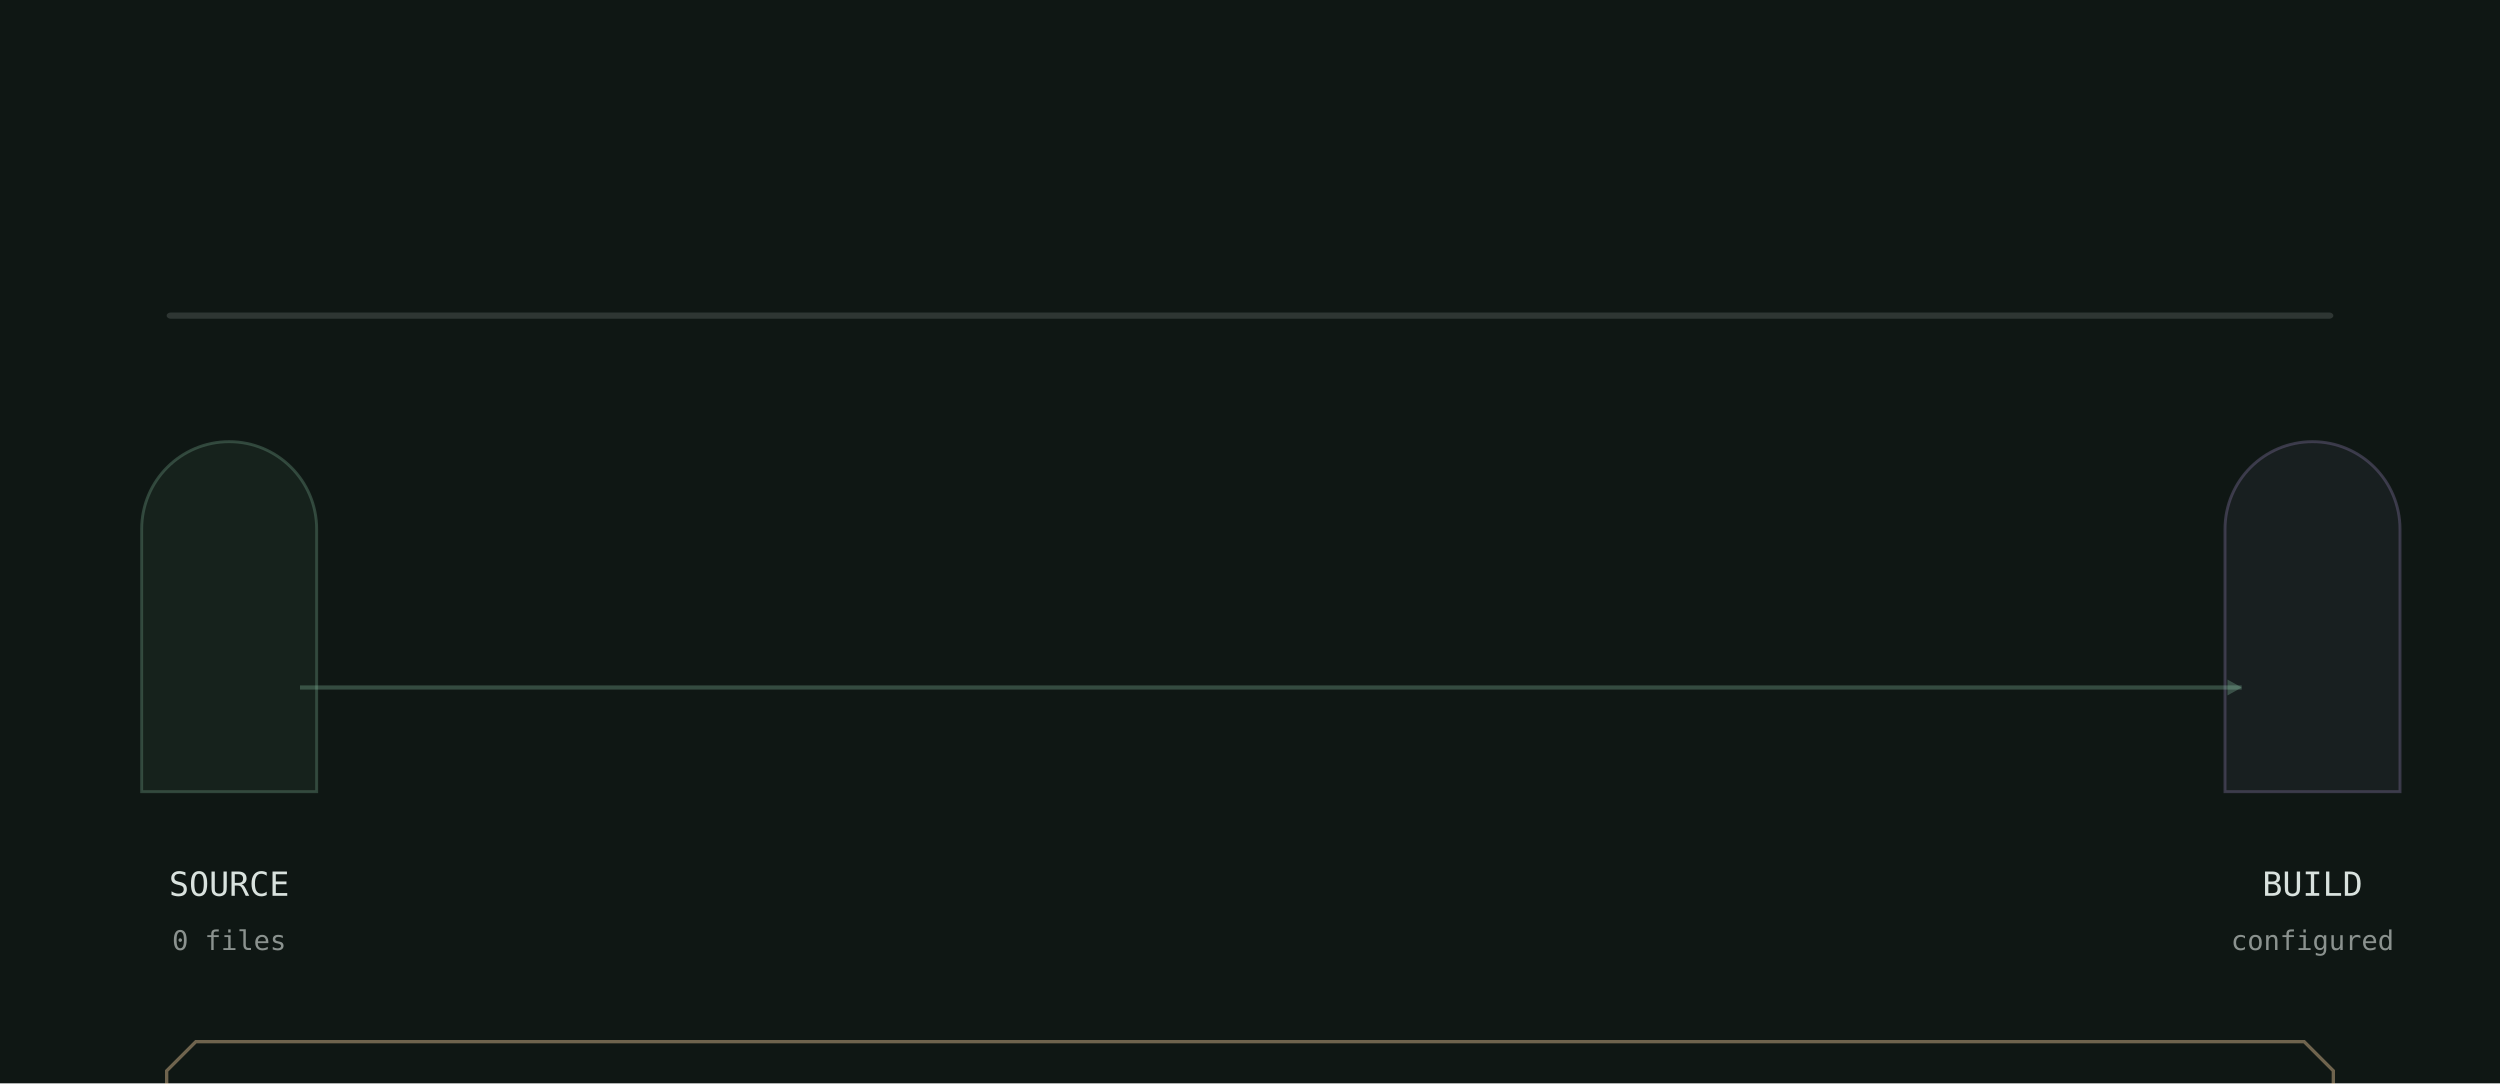
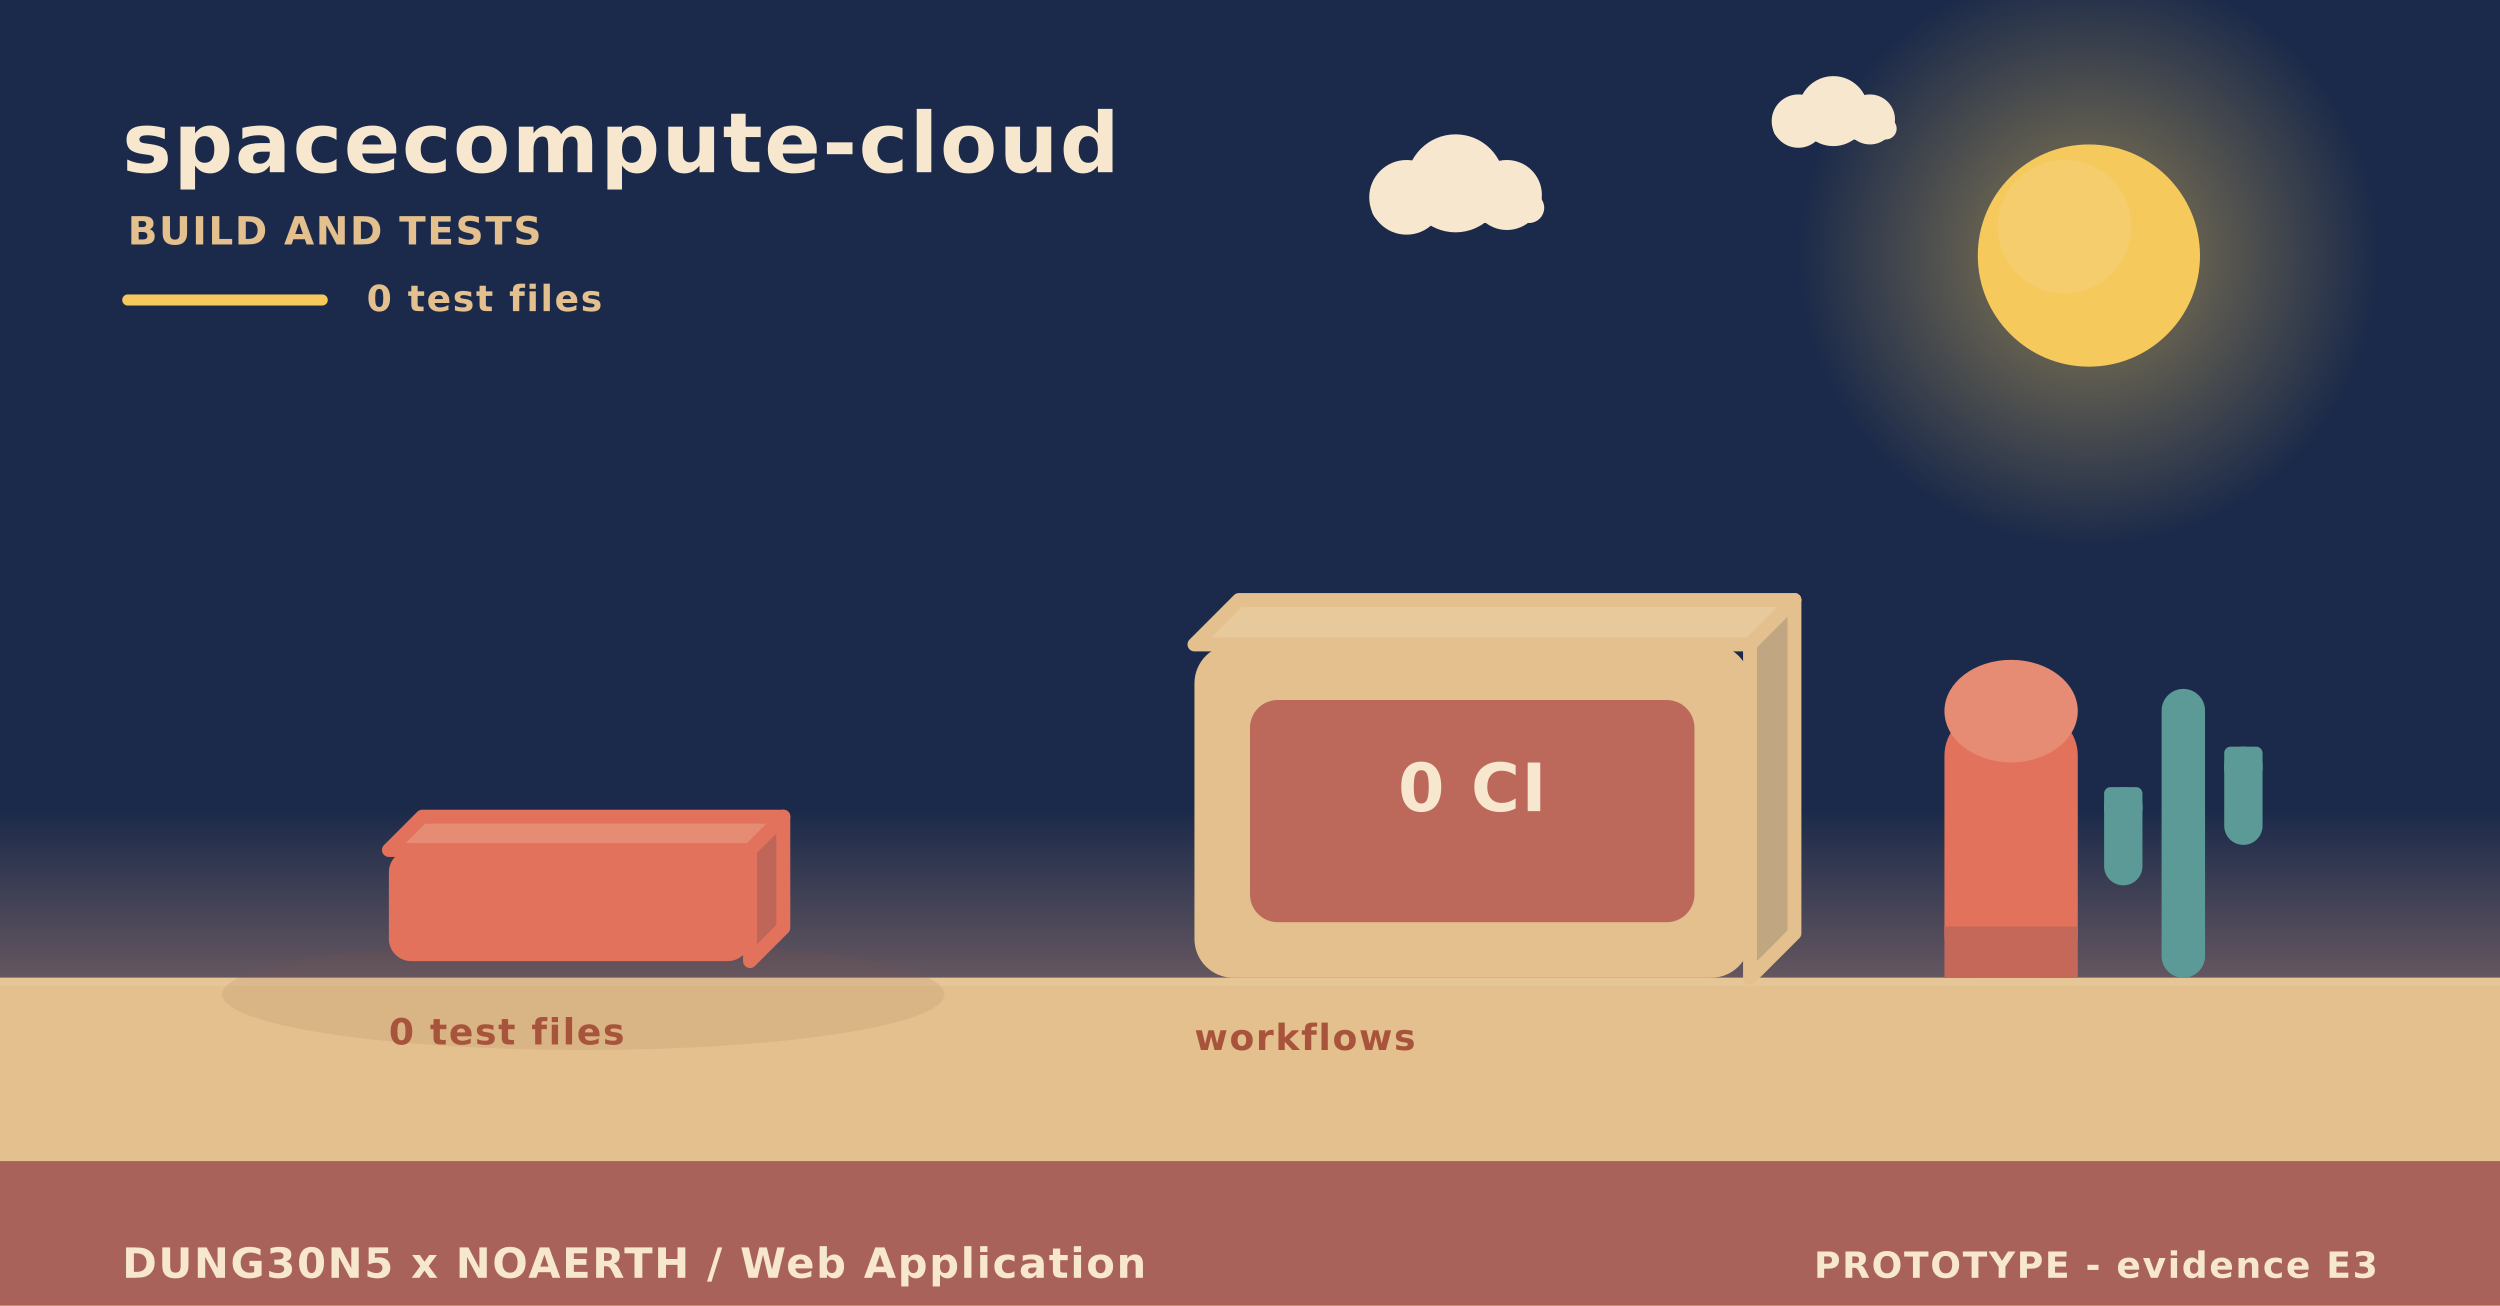
- <svg xmlns="http://www.w3.org/2000/svg" viewBox="0 0 1200 520" width="1200" height="520" role="img" aria-label="spacecompute-cloud build evidence">
-   <rect width="1200" height="520" fill="#0f1714" />
-   <defs>
-     <linearGradient id="gb" x1="0" y1="0" x2="1" y2="1">
-       <stop offset="0%" stop-color="#95d5b2" />
-       <stop offset="100%" stop-color="#b8a1e6" />
-     </linearGradient>
-   </defs>
-   <rect x="80.00" y="150.00" width="1040.00" height="3.00" rx="2.00" fill="rgba(240,248,244,0.140)" opacity="1.00" />
-   <path d="M68.00,380.00 L68.00,254.00 A42.00,42.00 0 0 1 152.00,254.00 L152.00,380.00 Z" fill="rgba(149,213,178,0.100)" opacity="0.55" stroke="rgba(149,213,178,0.450)" stroke-width="1.4" />
-   <polygon points="-192.26,189.00 -136.83,221.00 -136.83,157.00 -192.26,125.00" fill="#947c60" opacity="0.95" />
-   <polygon points="-247.68,221.00 -192.26,253.00 -192.26,189.00 -247.68,157.00" fill="#907eb3" opacity="0.95" />
-   <polygon points="-192.26,125.00 -136.83,157.00 -192.26,189.00 -247.68,157.00" fill="#95d5b2" opacity="0.95" />
-   <text x="110" y="430" font-family="ui-monospace,Menlo,monospace" font-size="16" fill="rgba(240,248,244,0.900)" text-anchor="middle">SOURCE</text>
-   <text x="110" y="456" font-family="ui-monospace,Menlo,monospace" font-size="13" fill="rgba(240,248,244,0.550)" text-anchor="middle">0 files</text>
-   <path d="M1068.00,380.00 L1068.00,254.00 A42.00,42.00 0 0 1 1152.00,254.00 L1152.00,380.00 Z" fill="rgba(184,161,230,0.100)" opacity="0.55" stroke="rgba(184,161,230,0.450)" stroke-width="1.4" />
-   <polygon points="673.77,689.00 729.19,721.00 729.19,657.00 673.77,625.00" fill="#947c60" opacity="0.95" />
-   <polygon points="618.34,721.00 673.77,753.00 673.77,689.00 618.34,657.00" fill="#907eb3" opacity="0.95" />
-   <polygon points="673.77,625.00 729.19,657.00 673.77,689.00 618.34,657.00" fill="#b8a1e6" opacity="0.95" />
-   <text x="1110" y="430" font-family="ui-monospace,Menlo,monospace" font-size="16" fill="rgba(240,248,244,0.900)" text-anchor="middle">BUILD</text>
-   <text x="1110" y="456" font-family="ui-monospace,Menlo,monospace" font-size="13" fill="rgba(240,248,244,0.550)" text-anchor="middle">configured</text>
-   <line x1="144.00" y1="330.00" x2="1076.00" y2="330.00" stroke="rgba(149,213,178,0.500)" stroke-width="2.00" opacity="0.55" />
-   <polygon points="1076.00,330.00 1069.20,326.20 1069.20,333.80" fill="rgba(149,213,178,0.500)" opacity="0.55" />
-   <path d="M94.00,500.00 H1106.00 L1120.00,514.00 V546.00 L1106.00,560.00 H94.00 L80.00,546.00 V514.00 Z" fill="none" stroke="rgba(255,214,165,0.500)" stroke-width="1.60" opacity="0.80" />
-   <text x="600" y="536" font-family="ui-monospace,Menlo,monospace" font-size="16" fill="rgba(255,214,165,0.950)" text-anchor="middle">no test suite present in this repository — shown as measured, not implied</text>
+ <svg xmlns="http://www.w3.org/2000/svg" width="900" height="470" viewBox="0 0 900 470" role="img" aria-label="spacecompute-cloud - how it is verified">
+   <linearGradient id="skyb" x1="0" y1="0" x2="0" y2="1">
+     <stop offset="0" stop-color="#1b2a4a" />
+     <stop offset="0.62" stop-color="#1b2a4a" />
+     <stop offset="1" stop-color="#f3ad8a" />
+   </linearGradient>
+   <rect width="900" height="470" fill="url(#skyb)" />
+   <radialGradient id="sunb">
+     <stop offset="0.35" stop-color="#f5c95c" stop-opacity="0.34" />
+     <stop offset="1" stop-color="#f5c95c" stop-opacity="0" />
+   </radialGradient>
+   <circle cx="752" cy="92" r="104" fill="url(#sunb)" />
+   <circle cx="752" cy="92" r="40" fill="#f5c95c" />
+   <circle cx="743.2" cy="81.6" r="24" fill="#f5d27e" opacity="0.5" />
+   <g>
+     <circle cx="524" cy="66" r="17.64" fill="#f6e7ce" />
+     <circle cx="506.36" cy="71.04" r="13.44" fill="#f6e7ce" />
+     <circle cx="542.48" cy="70.2" r="12.6" fill="#f6e7ce" />
+     <rect x="493.76" y="69.36" width="62.16" height="10.92" rx="5.46" fill="#f6e7ce" />
+   </g>
+   <g>
+     <circle cx="660" cy="40" r="12.6" fill="#f6e7ce" />
+     <circle cx="647.4" cy="43.6" r="9.6" fill="#f6e7ce" />
+     <circle cx="673.2" cy="43" r="9" fill="#f6e7ce" />
+     <rect x="638.4" y="42.4" width="44.4" height="7.8" rx="3.9" fill="#f6e7ce" />
+   </g>
+   <rect x="0" y="352" width="900" height="118" fill="#e3c08d" />
+   <rect x="0" y="352" width="900" height="3" fill="#e6c596" />
+   <text x="44" y="62" font-family="Verdana,DejaVu Sans,sans-serif" font-size="30" font-weight="700" letter-spacing="0.6" fill="#f6e7ce" text-anchor="start">spacecompute-cloud</text>
+   <text x="46" y="88" font-family="Verdana,DejaVu Sans,sans-serif" font-size="14" font-weight="700" letter-spacing="0.6" fill="#e3c08d" text-anchor="start">BUILD AND TESTS</text>
+   <rect x="44" y="106" width="74" height="4" rx="2" fill="#f5c95c" />
+   <text x="132" y="112" font-family="Verdana,DejaVu Sans,sans-serif" font-size="13" font-weight="700" letter-spacing="0.6" fill="#e3c08d" text-anchor="start">0 test files</text>
+   <ellipse cx="210" cy="358" rx="130" ry="20" fill="rgba(138,90,68,0.11)" />
+   <path d="M140,306 L270,306 L282,294 L152,294 Z" fill="#e68c74" stroke="#e2725b" stroke-width="5" stroke-linejoin="round" />
+   <path d="M270,306 L282,294 L282,334 L270,346 Z" fill="#c06658" stroke="#e2725b" stroke-width="5" stroke-linejoin="round" />
+   <rect x="140" y="306" width="130" height="40" rx="8" fill="#e2725b" />
+   <text x="140" y="376" font-family="Verdana,DejaVu Sans,sans-serif" font-size="13" font-weight="700" letter-spacing="0.6" fill="#a8543c" text-anchor="start">0 test files</text>
+   <path d="M430,232 L630,232 L646,216 L446,216 Z" fill="#e7c99b" stroke="#e3c08d" stroke-width="5" stroke-linejoin="round" />
+   <path d="M630,232 L646,216 L646,336 L630,352 Z" fill="#c1a682" stroke="#e3c08d" stroke-width="5" stroke-linejoin="round" />
+   <rect x="430" y="232" width="200" height="120" rx="14" fill="#e3c08d" />
+   <rect x="450" y="252" width="160" height="80" rx="10" fill="#ba6458" opacity="0.94" />
+   <text x="530" y="292" font-family="Verdana,DejaVu Sans,sans-serif" font-size="24" font-weight="700" letter-spacing="0.6" fill="#f6e7ce" text-anchor="middle">0 CI</text>
+   <text x="430" y="378" font-family="Verdana,DejaVu Sans,sans-serif" font-size="13" font-weight="700" letter-spacing="0.6" fill="#a8543c" text-anchor="start">workflows</text>
+   <rect x="700" y="256" width="48" height="96" rx="16" fill="#e2725b" />
+   <ellipse cx="724" cy="256" rx="24" ry="18.46" fill="#e68c74" />
+   <rect x="700" y="333.54" width="48" height="18.46" fill="#c66859" />
+   <rect x="778.18" y="248" width="15.64" height="104" rx="7.82" fill="#5b9a97" />
+   <rect x="757.48" y="283.36" width="13.8" height="35.36" rx="6.9" fill="#5b9a97" />
+   <rect x="757.48" y="283.36" width="13.8" height="10.4" rx="2.3" fill="#5b9a97" />
+   <rect x="800.72" y="268.8" width="13.8" height="35.36" rx="6.9" fill="#5b9a97" />
+   <rect x="800.72" y="268.8" width="13.8" height="10.4" rx="2.3" fill="#5b9a97" />
+   <rect x="0" y="418" width="900" height="52" rx="0" fill="#a65c56" opacity="0.94" />
+   <text x="44" y="460" font-family="Verdana,DejaVu Sans,sans-serif" font-size="15" font-weight="700" letter-spacing="0.6" fill="#f6e7ce" text-anchor="start">DUNG30N5 x NOAERTH  /  Web Application</text>
+   <text x="856" y="460" font-family="Verdana,DejaVu Sans,sans-serif" font-size="13" font-weight="700" letter-spacing="0.6" fill="#f6e7ce" text-anchor="end">PROTOTYPE  -  evidence E3</text>
</svg>
